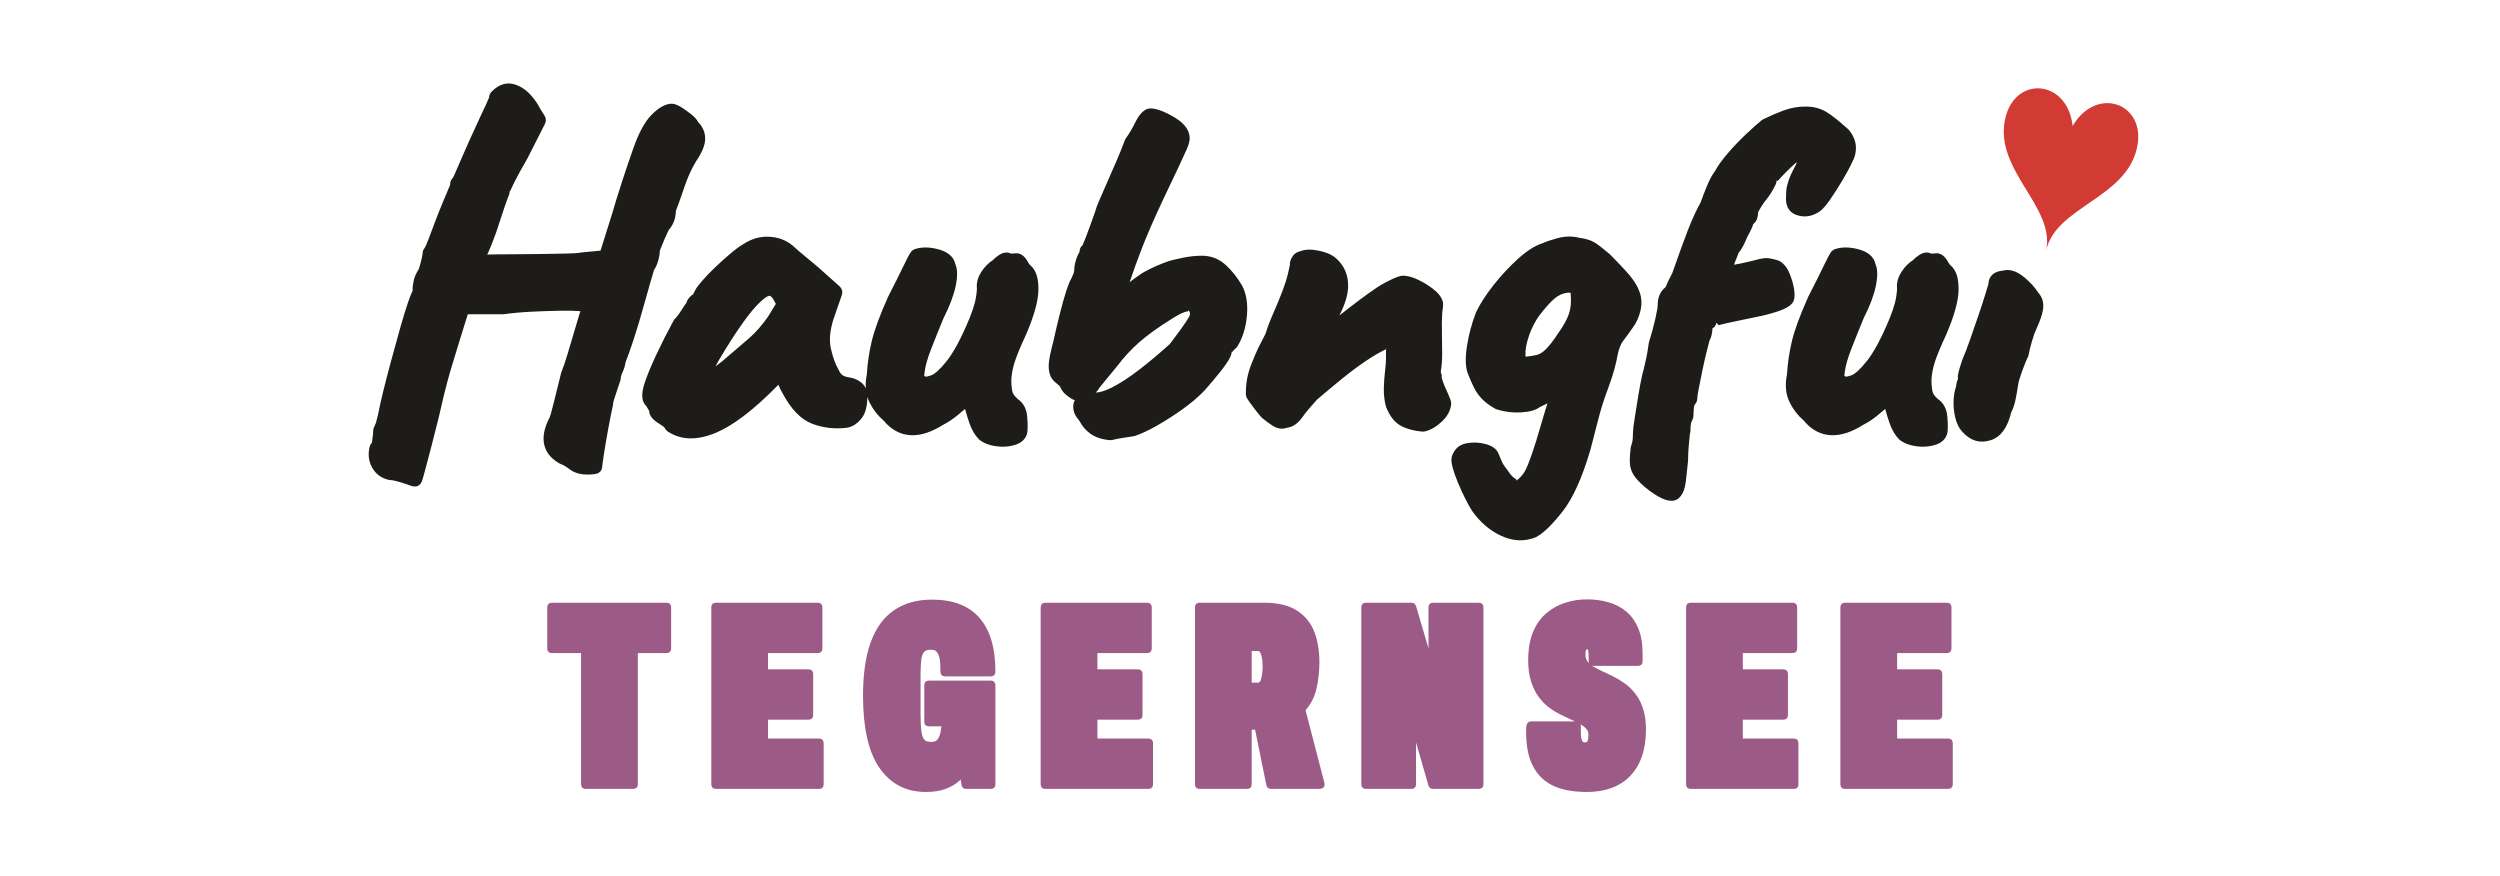
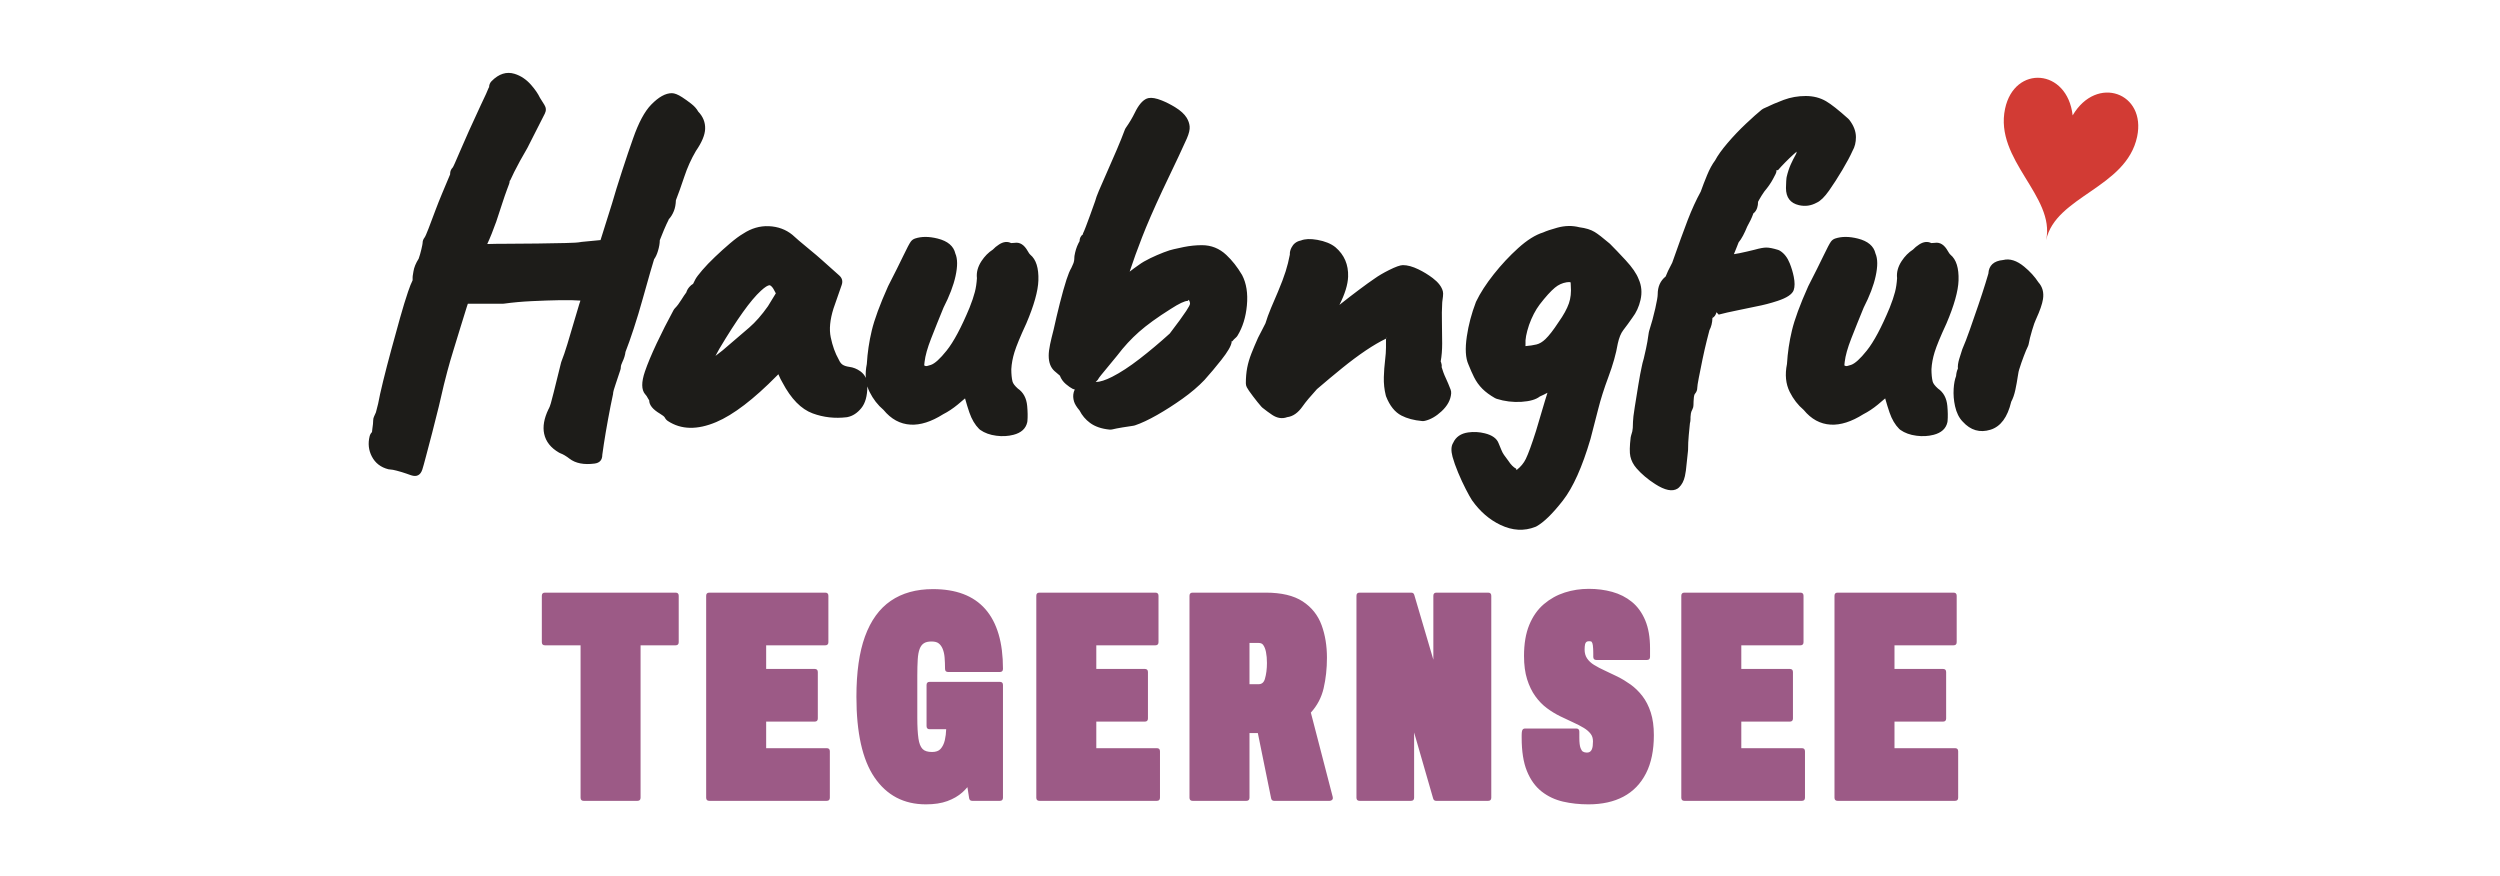
<svg xmlns="http://www.w3.org/2000/svg" width="127.0mm" height="44.45mm" viewBox="0 0 127.0 44.45" role="img" aria-label="Haubngfui · TEGERNSEE · Fisherman-Fassung (Stick, embroidery_front)">
-   <path id="schrift" fill="#1d1c19" d="M20.876 24.677 20.635 24.592Q20.411 24.514 20.151 24.446Q19.929 24.388 19.842 24.388Q19.787 24.388 19.733 24.375Q19.15 24.229 18.888 23.723Q18.641 23.246 18.778 22.695Q18.809 22.574 18.897 22.486L18.915 22.325Q18.958 22.046 18.958 21.887Q18.958 21.781 19.006 21.686Q19.083 21.53 19.096 21.486Q19.118 21.41 19.209 21.045Q19.285 20.622 19.466 19.885Q19.648 19.144 19.879 18.294Q20.108 17.447 20.326 16.673Q20.547 15.889 20.732 15.347Q20.858 14.976 20.961 14.772V14.623Q20.961 14.588 20.966 14.553L21.003 14.324Q21.051 14.019 21.27 13.674Q21.347 13.454 21.407 13.195Q21.468 12.931 21.468 12.886Q21.468 12.728 21.566 12.605Q21.619 12.538 21.775 12.133Q21.955 11.665 22.123 11.21Q22.271 10.814 22.456 10.372L22.77 9.623L22.867 9.392V9.362Q22.867 9.176 22.999 9.044Q23.034 9.01 23.374 8.209Q23.751 7.321 24.406 5.915Q24.408 5.909 24.411 5.903Q24.504 5.717 24.694 5.302Q24.784 5.106 24.826 4.991L24.846 4.97Q24.846 4.784 24.978 4.652Q25.532 4.098 26.142 4.287Q26.612 4.433 26.973 4.841Q27.281 5.189 27.43 5.503L27.657 5.866Q27.791 6.082 27.676 6.308L26.794 8.046Q26.788 8.058 26.781 8.07Q26.392 8.733 26.121 9.274Q25.988 9.539 25.924 9.69L25.891 9.724Q25.891 9.806 25.862 9.882L25.754 10.172Q25.649 10.452 25.507 10.889L25.217 11.771Q25.215 11.776 25.214 11.781Q24.975 12.454 24.752 12.933Q25.189 12.918 25.78 12.918Q26.527 12.918 27.306 12.906L28.721 12.882Q29.311 12.871 29.499 12.831Q29.524 12.826 29.549 12.824L30.507 12.732L31.091 10.874Q31.286 10.192 31.601 9.223Q31.917 8.252 32.16 7.57Q32.578 6.369 33.082 5.851Q33.649 5.269 34.129 5.269Q34.334 5.269 34.651 5.473Q34.872 5.617 35.105 5.798Q35.357 5.994 35.469 6.204Q35.839 6.586 35.821 7.086Q35.804 7.551 35.352 8.206Q34.996 8.81 34.761 9.517Q34.523 10.23 34.336 10.707Q34.325 11.025 34.233 11.255Q34.126 11.522 33.964 11.684L33.971 11.692Q33.928 11.771 33.861 11.916Q33.723 12.216 33.607 12.516L33.517 12.741Q33.517 12.976 33.425 13.281Q33.347 13.542 33.228 13.707Q33.172 13.887 33.04 14.339Q32.872 14.915 32.656 15.697Q32.436 16.491 32.191 17.237Q31.962 17.936 31.774 18.415Q31.75 18.648 31.615 18.931Q31.538 19.093 31.538 19.184Q31.538 19.257 31.515 19.327L31.274 20.05Q31.152 20.416 31.152 20.463Q31.152 20.512 31.142 20.559Q31.022 21.107 30.891 21.823Q30.76 22.541 30.676 23.089Q30.597 23.61 30.597 23.638Q30.597 24.033 30.206 24.084Q29.393 24.192 28.931 23.836Q28.673 23.638 28.473 23.565Q28.435 23.551 28.401 23.531Q27.769 23.166 27.643 22.572Q27.527 22.024 27.859 21.331Q27.869 21.308 27.883 21.287Q27.964 21.156 28.128 20.468Q28.31 19.703 28.504 18.951Q28.512 18.923 28.522 18.896Q28.66 18.552 28.823 18.016Q28.991 17.464 29.147 16.924Q29.305 16.376 29.427 15.983Q29.457 15.888 29.486 15.806Q29.068 15.774 28.448 15.785Q27.797 15.797 27.031 15.833Q26.279 15.868 25.599 15.962Q25.568 15.966 25.538 15.966H23.766Q23.742 16.038 23.71 16.136Q23.58 16.542 23.405 17.118L23.042 18.303Q22.857 18.898 22.727 19.389Q22.596 19.88 22.549 20.082Q22.453 20.516 22.295 21.172Q22.137 21.828 21.955 22.52L21.641 23.715Q21.505 24.235 21.452 24.394Q21.309 24.821 20.883 24.679Q20.879 24.678 20.876 24.677ZM33.774 21.75Q33.737 21.676 33.525 21.55Q32.979 21.226 32.979 20.873L32.922 20.782Q32.846 20.637 32.797 20.588Q32.782 20.574 32.769 20.558Q32.487 20.219 32.761 19.413Q32.963 18.822 33.359 17.979Q33.751 17.147 34.216 16.291Q34.247 16.234 34.293 16.187Q34.449 16.032 34.614 15.763Q34.758 15.53 34.864 15.392Q34.907 15.243 35.018 15.115Q35.105 15.013 35.21 14.954L35.319 14.736Q35.392 14.589 35.677 14.258Q35.94 13.951 36.323 13.586Q36.699 13.227 37.08 12.903Q37.473 12.568 37.753 12.406Q38.377 11.996 39.059 12.026Q39.751 12.057 40.252 12.464Q40.27 12.479 40.287 12.495Q40.347 12.555 40.587 12.761Q40.836 12.975 41.158 13.237Q41.492 13.509 41.742 13.734L42.633 14.529Q42.857 14.729 42.758 15.013L42.34 16.213Q42.074 17.062 42.201 17.669Q42.337 18.323 42.604 18.793Q42.614 18.811 42.622 18.829Q42.693 18.983 42.798 19.058Q42.915 19.14 43.145 19.173Q43.443 19.21 43.705 19.397Q43.894 19.532 43.983 19.734Q43.958 19.402 44.034 19.028Q44.086 18.161 44.285 17.33Q44.488 16.481 45.108 15.091Q45.113 15.08 45.118 15.07Q45.622 14.086 45.885 13.536Q46.17 12.941 46.269 12.809Q46.353 12.696 46.487 12.652Q46.973 12.49 47.631 12.654Q48.402 12.847 48.532 13.417Q48.705 13.811 48.541 14.562Q48.385 15.277 47.931 16.163Q47.598 16.971 47.302 17.731Q47.021 18.449 46.968 18.921Q46.947 19.098 46.949 19.098Q46.984 19.111 47.016 19.129Q47.059 19.152 47.291 19.072Q47.59 18.97 48.087 18.348Q48.627 17.674 49.254 16.164Q49.434 15.714 49.523 15.368Q49.604 15.054 49.628 14.666Q49.577 14.231 49.86 13.798Q50.1 13.432 50.437 13.214Q50.566 13.074 50.754 12.954Q51.079 12.744 51.364 12.884L51.542 12.873Q51.94 12.807 52.211 13.295Q52.288 13.434 52.34 13.476Q52.781 13.837 52.75 14.783Q52.723 15.591 52.135 16.971Q52.132 16.978 52.129 16.984Q51.683 17.946 51.535 18.424Q51.397 18.871 51.374 19.292Q51.375 19.666 51.434 19.912Q51.472 20.066 51.705 20.274Q52.127 20.563 52.181 21.158Q52.221 21.596 52.193 21.924Q52.191 21.955 52.184 21.985Q52.076 22.471 51.484 22.624Q51.074 22.731 50.614 22.671Q50.13 22.609 49.798 22.376Q49.765 22.354 49.738 22.326Q49.423 22.011 49.244 21.49Q49.133 21.168 49.024 20.774Q48.895 20.889 48.652 21.088Q48.285 21.39 47.913 21.579Q47.005 22.151 46.253 22.107Q45.458 22.06 44.883 21.36Q44.448 20.993 44.175 20.447Q44.107 20.311 44.062 20.165Q44.059 20.892 43.757 21.265Q43.45 21.645 43.049 21.725Q43.032 21.728 43.015 21.73Q42.111 21.84 41.286 21.537Q40.405 21.214 39.748 19.966Q39.658 19.823 39.541 19.547Q39.503 19.586 39.466 19.623Q37.692 21.422 36.386 21.976Q34.939 22.588 33.93 21.925Q33.829 21.859 33.774 21.75ZM56.358 22.359Q55.752 22.298 55.375 22.02Q55.032 21.766 54.841 21.389Q54.619 21.128 54.56 20.93Q54.488 20.691 54.542 20.475Q54.563 20.389 54.601 20.326Q54.543 20.314 54.488 20.287Q54.343 20.214 54.145 20.047Q53.938 19.872 53.842 19.619Q53.683 19.491 53.565 19.383Q53.274 19.117 53.274 18.605Q53.274 18.366 53.344 18.031Q53.406 17.733 53.527 17.269Q53.666 16.631 53.839 15.945Q54.015 15.247 54.178 14.739Q54.306 14.343 54.427 14.141L54.519 13.934Q54.577 13.804 54.577 13.61Q54.577 13.572 54.583 13.536Q54.642 13.179 54.781 12.902L54.842 12.789Q54.842 12.564 55.022 12.429L55.011 12.407Q55.073 12.282 55.161 12.05Q55.351 11.553 55.635 10.749Q55.679 10.568 55.819 10.236Q55.99 9.835 56.233 9.288Q56.473 8.748 56.725 8.16Q56.974 7.579 57.139 7.132Q57.159 7.076 57.193 7.028Q57.462 6.647 57.651 6.258Q57.929 5.685 58.252 5.546Q58.295 5.528 58.341 5.519Q58.593 5.468 59.019 5.639Q59.356 5.774 59.703 5.987Q60.107 6.235 60.283 6.518Q60.412 6.732 60.434 6.953Q60.458 7.19 60.29 7.575Q60.167 7.859 59.874 8.48L59.053 10.207Q58.385 11.639 58.017 12.59Q57.647 13.544 57.421 14.232Q57.405 14.284 57.387 14.335Q57.606 14.163 57.853 13.992Q58.08 13.824 58.439 13.651Q58.782 13.486 59.112 13.359Q59.443 13.231 59.63 13.195Q59.76 13.16 60.139 13.084Q60.605 12.991 61.06 12.991Q61.769 12.991 62.297 13.487Q62.742 13.905 63.088 14.491Q63.094 14.501 63.1 14.511Q63.427 15.136 63.342 16.052Q63.26 16.94 62.868 17.584Q62.827 17.652 62.765 17.702Q62.687 17.764 62.599 17.878L62.572 17.857Q62.572 17.889 62.567 17.921Q62.526 18.21 62.04 18.824Q61.622 19.353 61.202 19.822Q61.198 19.827 61.194 19.832Q60.729 20.322 60.066 20.794Q59.42 21.253 58.785 21.615Q58.131 21.986 57.655 22.145Q57.613 22.159 57.568 22.165Q57.384 22.188 57.031 22.246Q56.687 22.304 56.512 22.348Q56.436 22.367 56.358 22.359ZM77.996 27.301Q77.139 27.638 76.227 27.204Q75.385 26.804 74.786 25.96Q74.782 25.955 74.779 25.949Q74.668 25.784 74.464 25.387Q74.262 24.997 74.074 24.546Q73.882 24.084 73.789 23.741Q73.664 23.276 73.821 23.031Q74.024 22.583 74.583 22.503Q75.008 22.443 75.431 22.548Q75.991 22.688 76.127 23.049Q76.199 23.217 76.271 23.397Q76.324 23.531 76.404 23.646Q76.504 23.79 76.59 23.898Q76.605 23.916 76.617 23.935Q76.816 24.242 77.019 24.344L77.039 24.416Q77.356 24.171 77.511 23.85Q77.702 23.457 78.03 22.426L78.486 20.89Q78.547 20.685 78.611 20.488Q78.429 20.587 78.223 20.678Q77.932 20.908 77.293 20.948Q76.642 20.99 76.03 20.795Q75.985 20.781 75.943 20.757Q75.553 20.534 75.305 20.287Q75.049 20.03 74.883 19.699Q74.744 19.421 74.595 19.048Q74.376 18.564 74.515 17.623Q74.643 16.753 74.974 15.886Q74.981 15.869 74.989 15.852Q75.3 15.204 75.886 14.464Q76.465 13.735 77.12 13.143Q77.802 12.526 78.393 12.344Q78.629 12.235 79.112 12.102Q79.696 11.941 80.234 12.081Q80.719 12.143 81.01 12.321Q81.258 12.472 81.767 12.905Q81.781 12.917 81.794 12.93Q82.114 13.249 82.578 13.75Q83.087 14.299 83.243 14.717Q83.467 15.211 83.338 15.773Q83.221 16.285 82.925 16.674Q82.705 16.993 82.46 17.311Q82.282 17.542 82.183 17.991Q82.055 18.753 81.704 19.692Q81.375 20.573 81.188 21.32L80.801 22.82Q80.799 22.827 80.797 22.834Q80.17 24.968 79.393 25.964Q78.612 26.967 78.049 27.277Q78.023 27.291 77.996 27.301ZM85.224 25.354Q84.83 25.608 84.08 25.125Q83.52 24.765 83.14 24.331Q82.895 24.052 82.822 23.722Q82.757 23.43 82.839 22.75Q82.845 22.699 82.863 22.65Q82.936 22.448 82.945 22.275Q82.956 22.045 82.956 21.959Q82.956 21.779 83.046 21.213L83.227 20.09Q83.325 19.491 83.4 19.164Q83.412 19.09 83.44 18.979Q83.476 18.837 83.503 18.751L83.619 18.24Q83.687 17.945 83.757 17.434Q83.762 17.395 83.774 17.358Q83.961 16.774 84.089 16.202Q84.211 15.659 84.211 15.492Q84.211 14.904 84.615 14.582Q84.661 14.457 84.737 14.297Q84.853 14.055 84.949 13.882Q85.426 12.52 85.737 11.712Q86.054 10.893 86.397 10.27Q86.541 9.864 86.719 9.435Q86.911 8.971 87.127 8.685Q87.324 8.311 87.758 7.803Q88.196 7.29 88.696 6.818Q89.192 6.352 89.495 6.107Q89.535 6.075 89.581 6.053Q90.132 5.786 90.611 5.61Q91.145 5.413 91.732 5.413Q92.312 5.413 92.768 5.68Q93.157 5.908 93.89 6.566Q93.921 6.594 93.947 6.627Q94.281 7.062 94.281 7.504Q94.281 7.902 94.111 8.194Q93.931 8.599 93.59 9.17Q93.244 9.752 92.92 10.212Q92.573 10.706 92.288 10.831Q91.859 11.068 91.389 10.959Q90.727 10.806 90.727 10.086Q90.727 9.899 90.74 9.735L90.752 9.591Q90.755 9.558 90.762 9.527Q90.845 9.17 90.971 8.888Q91.089 8.627 91.196 8.439Q91.2 8.433 91.204 8.427Q91.269 8.32 91.271 8.239Q91.211 8.289 91.105 8.384Q90.911 8.559 90.693 8.78Q90.477 8.998 90.316 9.187L90.251 9.169Q90.251 9.28 90.2 9.378L90.067 9.632Q89.915 9.922 89.628 10.264Q89.479 10.477 89.374 10.667Q89.31 10.782 89.31 10.786Q89.31 10.956 89.263 11.097Q89.201 11.283 89.069 11.378L89.056 11.418Q88.961 11.688 88.759 12.044Q88.659 12.291 88.546 12.505Q88.435 12.714 88.322 12.847L88.229 13.084Q88.158 13.261 88.083 13.448Q88.213 13.43 88.363 13.398Q88.756 13.317 89.13 13.223Q89.523 13.111 89.729 13.111Q89.941 13.111 90.32 13.228Q90.376 13.245 90.426 13.276Q90.744 13.475 90.919 13.913Q91.055 14.253 91.123 14.595Q91.207 15.014 91.121 15.272L91.121 15.272Q91.01 15.588 90.297 15.823Q89.76 16 89.221 16.102Q88.779 16.199 88.236 16.307Q87.707 16.413 87.31 16.518L87.197 16.398Q87.145 16.607 86.992 16.687Q86.981 17.047 86.84 17.31Q86.796 17.465 86.705 17.835Q86.596 18.271 86.489 18.782Q86.381 19.297 86.298 19.734Q86.221 20.132 86.221 20.236Q86.221 20.401 86.115 20.527Q86.061 20.59 86.05 20.707Q86.028 20.943 86.028 21.115Q86.028 21.224 85.978 21.321Q85.911 21.45 85.898 21.535Q85.878 21.657 85.878 21.718V21.815Q85.878 21.932 85.847 22.047L85.789 22.643Q85.754 23.018 85.754 23.383Q85.754 23.407 85.751 23.431L85.677 24.125Q85.65 24.465 85.594 24.722Q85.515 25.084 85.293 25.299Q85.261 25.33 85.224 25.354ZM96.481 22.326Q96.166 22.011 95.988 21.49Q95.877 21.168 95.767 20.774Q95.638 20.889 95.396 21.088Q95.029 21.39 94.657 21.579Q93.749 22.151 92.996 22.107Q92.201 22.06 91.627 21.36Q91.192 20.993 90.919 20.447Q90.614 19.837 90.778 19.028Q90.83 18.161 91.029 17.33Q91.231 16.481 91.852 15.091Q91.857 15.08 91.862 15.07Q92.366 14.086 92.629 13.536Q92.914 12.941 93.013 12.809Q93.097 12.696 93.23 12.652Q93.717 12.49 94.375 12.654Q95.146 12.847 95.275 13.417Q95.448 13.811 95.284 14.562Q95.129 15.277 94.675 16.163Q94.342 16.971 94.045 17.731Q93.765 18.449 93.711 18.921Q93.691 19.098 93.693 19.098Q93.728 19.111 93.76 19.129Q93.802 19.152 94.035 19.072Q94.334 18.97 94.831 18.348Q95.371 17.674 95.998 16.164Q96.178 15.714 96.267 15.368Q96.348 15.054 96.372 14.666Q96.321 14.231 96.604 13.798Q96.843 13.432 97.18 13.214Q97.31 13.074 97.497 12.954Q97.823 12.744 98.108 12.884L98.286 12.873Q98.684 12.807 98.954 13.295Q99.032 13.434 99.084 13.476Q99.525 13.837 99.494 14.783Q99.467 15.591 98.879 16.971Q98.876 16.978 98.873 16.984Q98.427 17.946 98.279 18.424Q98.141 18.871 98.118 19.292Q98.119 19.666 98.178 19.912Q98.215 20.066 98.449 20.274Q98.871 20.563 98.925 21.158Q98.965 21.596 98.937 21.924Q98.935 21.955 98.928 21.985Q98.82 22.471 98.228 22.624Q97.818 22.731 97.357 22.671Q96.873 22.609 96.541 22.376Q96.509 22.354 96.481 22.326ZM72.241 21.925Q71.622 21.869 71.194 21.647Q70.693 21.388 70.414 20.675Q70.404 20.649 70.397 20.621Q70.285 20.174 70.299 19.69Q70.312 19.247 70.363 18.828Q70.408 18.457 70.408 18.195V17.74Q69.938 17.966 69.383 18.339Q68.809 18.726 68.185 19.232Q67.56 19.739 66.9 20.305Q66.403 20.848 66.171 21.18Q65.825 21.674 65.39 21.727Q65.01 21.867 64.623 21.61Q64.39 21.454 64.133 21.249Q64.102 21.224 64.076 21.194Q63.896 20.989 63.658 20.675Q63.403 20.34 63.336 20.206Q63.289 20.111 63.289 20.005Q63.289 19.576 63.357 19.22Q63.425 18.865 63.573 18.489Q63.709 18.142 63.907 17.698Q63.916 17.678 63.927 17.658Q64.014 17.505 64.091 17.341Q64.173 17.165 64.286 16.959Q64.388 16.615 64.566 16.188Q64.748 15.75 64.919 15.36Q65.174 14.757 65.312 14.319Q65.438 13.923 65.525 13.466Q65.513 13.302 65.605 13.119Q65.745 12.837 66.043 12.763Q66.062 12.758 66.081 12.755Q66.393 12.626 66.919 12.72Q67.502 12.825 67.833 13.089Q67.839 13.094 67.844 13.099Q68.515 13.674 68.484 14.591Q68.463 15.195 68.042 16.026Q68.089 15.989 68.14 15.948Q68.556 15.618 69.043 15.253Q69.53 14.888 69.828 14.688Q70.122 14.476 70.56 14.257Q71.065 14.004 71.268 14.004Q71.612 14.004 72.055 14.218Q72.445 14.407 72.783 14.663Q73.21 14.988 73.297 15.335Q73.311 15.388 73.311 15.444Q73.311 15.575 73.281 15.766Q73.262 15.888 73.262 15.975Q73.262 15.989 73.261 16.003Q73.238 16.37 73.25 16.894Q73.262 17.442 73.262 17.99Q73.262 18.481 73.188 18.897Q73.202 18.931 73.215 18.97Q73.254 19.086 73.237 19.189Q73.275 19.316 73.32 19.443Q73.373 19.592 73.461 19.777Q73.564 19.997 73.691 20.326Q73.727 20.421 73.719 20.522Q73.682 21.011 73.227 21.433Q72.813 21.816 72.383 21.915Q72.312 21.931 72.241 21.925ZM102.17 20.943Q101.89 22.125 101.12 22.365Q100.306 22.618 99.706 21.954Q99.427 21.67 99.316 21.17Q99.218 20.728 99.246 20.284Q99.271 19.894 99.369 19.639Q99.384 19.422 99.462 19.26Q99.441 19.061 99.53 18.765Q99.604 18.517 99.679 18.294Q99.685 18.274 99.693 18.256Q99.856 17.885 100.067 17.285Q100.284 16.672 100.5 16.035Q100.715 15.402 100.858 14.937Q100.974 14.561 101.009 14.436Q101.044 13.81 101.762 13.744Q102.262 13.616 102.829 14.083Q103.275 14.45 103.551 14.876Q103.862 15.22 103.784 15.729Q103.726 16.105 103.435 16.741Q103.431 16.748 103.428 16.755Q103.349 16.913 103.228 17.322Q103.103 17.741 103.059 18.003Q103.048 18.07 103.018 18.131Q102.931 18.303 102.807 18.632Q102.679 18.968 102.587 19.268Q102.581 19.286 102.575 19.303Q102.546 19.375 102.505 19.648Q102.455 19.988 102.38 20.34Q102.303 20.7 102.17 20.943ZM55.838 19.717Q55.781 19.836 55.661 19.942Q55.988 19.937 56.5 19.676Q57.126 19.357 57.889 18.768Q58.656 18.175 59.424 17.479Q60.022 16.696 60.261 16.331Q60.449 16.045 60.454 15.96Q60.458 15.886 60.401 15.783Q60.396 15.774 60.392 15.766L60.336 15.821Q60.107 15.821 59.47 16.232Q58.459 16.867 57.859 17.398Q57.265 17.923 56.761 18.587Q56.757 18.592 56.754 18.597Q56.557 18.843 56.322 19.122Q56.095 19.39 55.945 19.58L55.838 19.717ZM77.493 18.119Q77.812 18.093 78.052 18.035Q78.283 17.979 78.509 17.762Q78.786 17.496 79.168 16.911Q79.173 16.904 79.178 16.897Q79.552 16.37 79.7 15.947Q79.837 15.554 79.796 15.045L79.789 14.884Q79.738 14.852 79.589 14.875Q79.255 14.928 78.989 15.15Q78.665 15.42 78.213 16.008Q77.895 16.431 77.676 17.043Q77.467 17.67 77.496 18.013L77.493 18.119ZM39.412 15.437Q39.277 15.159 39.19 15.083Q39.124 15.025 39.1 15.025Q38.961 15.025 38.656 15.305Q38.256 15.671 37.741 16.393Q37.208 17.138 36.542 18.256Q36.435 18.438 36.346 18.615Q36.515 18.489 36.713 18.331L38.059 17.177Q38.542 16.76 39.013 16.09L39.412 15.437ZM70.423 17.732 70.435 17.669 70.413 17.709 70.423 17.732ZM86.993 16.646Q87.002 16.634 87.009 16.621L86.993 16.626Q86.993 16.636 86.993 16.646ZM70.415 17.736H70.423L70.423 17.732Q70.419 17.734 70.415 17.736Z" />
-   <g id="herz" transform="translate(104.855,8.448) rotate(12) scale(0.38096) translate(0,8.500)">
+   <path id="schrift" fill="#1d1c19" d="M20.876 24.141 20.635 24.056Q20.411 23.978 20.151 23.91Q19.929 23.852 19.842 23.852Q19.787 23.852 19.733 23.839Q19.15 23.693 18.888 23.187Q18.641 22.71 18.778 22.159Q18.809 22.038 18.897 21.95L18.915 21.789Q18.958 21.51 18.958 21.351Q18.958 21.245 19.006 21.15Q19.083 20.994 19.096 20.95Q19.118 20.874 19.209 20.509Q19.285 20.086 19.466 19.349Q19.648 18.608 19.879 17.758Q20.108 16.912 20.326 16.137Q20.547 15.353 20.732 14.811Q20.858 14.44 20.961 14.237V14.087Q20.961 14.052 20.966 14.017L21.003 13.788Q21.051 13.483 21.27 13.138Q21.347 12.918 21.407 12.659Q21.468 12.395 21.468 12.35Q21.468 12.192 21.566 12.069Q21.619 12.003 21.775 11.597Q21.955 11.13 22.123 10.674Q22.271 10.278 22.456 9.836L22.77 9.087L22.867 8.856V8.827Q22.867 8.64 22.999 8.508Q23.034 8.474 23.374 7.673Q23.751 6.785 24.406 5.379Q24.408 5.373 24.411 5.368Q24.504 5.182 24.694 4.766Q24.784 4.57 24.826 4.456L24.846 4.435Q24.846 4.248 24.978 4.116Q25.532 3.562 26.142 3.751Q26.612 3.897 26.973 4.305Q27.281 4.654 27.43 4.968L27.657 5.33Q27.791 5.546 27.676 5.773L26.794 7.51Q26.788 7.522 26.781 7.534Q26.392 8.197 26.121 8.738Q25.988 9.004 25.924 9.154L25.891 9.189Q25.891 9.27 25.862 9.347L25.754 9.636Q25.649 9.916 25.507 10.353L25.217 11.236Q25.215 11.241 25.214 11.246Q24.975 11.918 24.752 12.397Q25.189 12.383 25.78 12.383Q26.527 12.383 27.306 12.371L28.721 12.346Q29.311 12.335 29.499 12.296Q29.524 12.29 29.549 12.288L30.507 12.196L31.091 10.338Q31.286 9.656 31.601 8.688Q31.917 7.716 32.16 7.034Q32.578 5.833 33.082 5.315Q33.649 4.733 34.129 4.733Q34.334 4.733 34.651 4.938Q34.872 5.081 35.105 5.262Q35.357 5.458 35.469 5.668Q35.839 6.05 35.821 6.55Q35.804 7.015 35.352 7.67Q34.996 8.274 34.761 8.981Q34.523 9.695 34.336 10.171Q34.325 10.49 34.233 10.719Q34.126 10.986 33.964 11.148L33.971 11.156Q33.928 11.235 33.861 11.38Q33.723 11.681 33.607 11.981L33.517 12.205Q33.517 12.44 33.425 12.745Q33.347 13.007 33.228 13.171Q33.172 13.351 33.04 13.803Q32.872 14.379 32.656 15.161Q32.436 15.955 32.191 16.701Q31.962 17.4 31.774 17.879Q31.75 18.112 31.615 18.395Q31.538 18.557 31.538 18.648Q31.538 18.721 31.515 18.791L31.274 19.515Q31.152 19.88 31.152 19.927Q31.152 19.976 31.142 20.023Q31.022 20.571 30.891 21.288Q30.76 22.005 30.676 22.553Q30.597 23.074 30.597 23.102Q30.597 23.497 30.206 23.549Q29.393 23.656 28.931 23.301Q28.673 23.102 28.473 23.029Q28.435 23.015 28.401 22.995Q27.769 22.63 27.643 22.036Q27.527 21.488 27.859 20.795Q27.869 20.772 27.883 20.751Q27.964 20.62 28.128 19.932Q28.31 19.167 28.504 18.415Q28.512 18.387 28.522 18.361Q28.66 18.016 28.823 17.48Q28.991 16.928 29.147 16.388Q29.305 15.841 29.427 15.447Q29.457 15.352 29.486 15.27Q29.068 15.238 28.448 15.249Q27.797 15.261 27.031 15.297Q26.279 15.332 25.599 15.426Q25.568 15.43 25.538 15.43H23.766Q23.742 15.502 23.71 15.6Q23.58 16.006 23.405 16.583L23.042 17.767Q22.857 18.363 22.727 18.853Q22.596 19.344 22.549 19.546Q22.453 19.981 22.295 20.636Q22.137 21.292 21.955 21.985L21.641 23.179Q21.505 23.7 21.452 23.858Q21.309 24.285 20.883 24.143Q20.879 24.142 20.876 24.141ZM33.774 21.215Q33.737 21.14 33.525 21.014Q32.979 20.691 32.979 20.338L32.922 20.247Q32.846 20.101 32.797 20.053Q32.782 20.038 32.769 20.022Q32.487 19.684 32.761 18.877Q32.963 18.286 33.359 17.443Q33.751 16.611 34.216 15.755Q34.247 15.698 34.293 15.652Q34.449 15.496 34.614 15.227Q34.758 14.994 34.864 14.856Q34.907 14.708 35.018 14.579Q35.105 14.477 35.21 14.418L35.319 14.2Q35.392 14.054 35.677 13.722Q35.94 13.415 36.323 13.05Q36.699 12.691 37.08 12.367Q37.473 12.032 37.753 11.87Q38.377 11.46 39.059 11.49Q39.751 11.521 40.252 11.928Q40.27 11.943 40.287 11.959Q40.347 12.019 40.587 12.225Q40.836 12.439 41.158 12.701Q41.492 12.973 41.742 13.198L42.633 13.993Q42.857 14.193 42.758 14.477L42.34 15.677Q42.074 16.526 42.201 17.133Q42.337 17.788 42.604 18.257Q42.614 18.275 42.622 18.293Q42.693 18.448 42.798 18.522Q42.915 18.604 43.145 18.637Q43.443 18.674 43.705 18.861Q43.894 18.996 43.983 19.198Q43.958 18.866 44.034 18.492Q44.086 17.625 44.285 16.794Q44.488 15.945 45.108 14.556Q45.113 14.545 45.118 14.534Q45.622 13.55 45.885 13Q46.17 12.405 46.269 12.273Q46.353 12.16 46.487 12.116Q46.973 11.954 47.631 12.118Q48.402 12.311 48.532 12.881Q48.705 13.276 48.541 14.026Q48.385 14.741 47.931 15.627Q47.598 16.435 47.302 17.195Q47.021 17.913 46.968 18.385Q46.947 18.562 46.949 18.562Q46.984 18.575 47.016 18.593Q47.059 18.616 47.291 18.536Q47.59 18.434 48.087 17.812Q48.627 17.138 49.254 15.628Q49.434 15.178 49.523 14.832Q49.604 14.518 49.628 14.13Q49.577 13.695 49.86 13.262Q50.1 12.896 50.437 12.679Q50.566 12.538 50.754 12.418Q51.079 12.208 51.364 12.348L51.542 12.337Q51.94 12.271 52.211 12.759Q52.288 12.898 52.34 12.94Q52.781 13.301 52.75 14.247Q52.723 15.055 52.135 16.436Q52.132 16.442 52.129 16.448Q51.683 17.411 51.535 17.889Q51.397 18.335 51.374 18.756Q51.375 19.13 51.434 19.376Q51.472 19.53 51.705 19.738Q52.127 20.027 52.181 20.623Q52.221 21.06 52.193 21.389Q52.191 21.419 52.184 21.449Q52.076 21.935 51.484 22.088Q51.074 22.195 50.614 22.135Q50.13 22.073 49.798 21.84Q49.765 21.818 49.738 21.79Q49.423 21.475 49.244 20.954Q49.133 20.632 49.024 20.238Q48.895 20.353 48.652 20.553Q48.285 20.854 47.913 21.043Q47.005 21.615 46.253 21.571Q45.458 21.524 44.883 20.824Q44.448 20.457 44.175 19.911Q44.107 19.775 44.062 19.629Q44.059 20.356 43.757 20.729Q43.45 21.109 43.049 21.189Q43.032 21.193 43.015 21.195Q42.111 21.304 41.286 21.001Q40.405 20.678 39.748 19.43Q39.658 19.287 39.541 19.011Q39.503 19.05 39.466 19.087Q37.692 20.886 36.386 21.44Q34.939 22.052 33.93 21.389Q33.829 21.323 33.774 21.215ZM56.358 21.823Q55.752 21.762 55.375 21.484Q55.032 21.23 54.841 20.853Q54.619 20.592 54.56 20.395Q54.488 20.155 54.542 19.939Q54.563 19.854 54.601 19.79Q54.543 19.778 54.488 19.751Q54.343 19.678 54.145 19.511Q53.938 19.336 53.842 19.083Q53.683 18.956 53.565 18.847Q53.274 18.581 53.274 18.069Q53.274 17.83 53.344 17.495Q53.406 17.197 53.527 16.733Q53.666 16.095 53.839 15.409Q54.015 14.711 54.178 14.204Q54.306 13.807 54.427 13.605L54.519 13.398Q54.577 13.268 54.577 13.074Q54.577 13.037 54.583 13Q54.642 12.644 54.781 12.366L54.842 12.253Q54.842 12.028 55.022 11.893L55.011 11.871Q55.073 11.746 55.161 11.514Q55.351 11.017 55.635 10.213Q55.679 10.032 55.819 9.701Q55.99 9.299 56.233 8.752Q56.473 8.212 56.725 7.624Q56.974 7.043 57.139 6.596Q57.159 6.54 57.193 6.492Q57.462 6.111 57.651 5.722Q57.929 5.149 58.252 5.01Q58.295 4.992 58.341 4.983Q58.593 4.932 59.019 5.103Q59.356 5.238 59.703 5.451Q60.107 5.699 60.283 5.982Q60.412 6.196 60.434 6.417Q60.458 6.654 60.29 7.039Q60.167 7.323 59.874 7.944L59.053 9.671Q58.385 11.103 58.017 12.054Q57.647 13.008 57.421 13.697Q57.405 13.748 57.387 13.799Q57.606 13.628 57.853 13.457Q58.08 13.288 58.439 13.115Q58.782 12.95 59.112 12.823Q59.443 12.696 59.63 12.659Q59.76 12.624 60.139 12.548Q60.605 12.455 61.06 12.455Q61.769 12.455 62.297 12.951Q62.742 13.369 63.088 13.955Q63.094 13.965 63.1 13.975Q63.427 14.6 63.342 15.516Q63.26 16.404 62.868 17.048Q62.827 17.116 62.765 17.166Q62.687 17.228 62.599 17.342L62.572 17.321Q62.572 17.353 62.567 17.385Q62.526 17.674 62.04 18.288Q61.622 18.818 61.202 19.286Q61.198 19.291 61.194 19.296Q60.729 19.786 60.066 20.258Q59.42 20.717 58.785 21.079Q58.131 21.45 57.655 21.609Q57.613 21.623 57.568 21.629Q57.384 21.652 57.031 21.711Q56.687 21.768 56.512 21.812Q56.436 21.831 56.358 21.823ZM77.996 26.765Q77.139 27.102 76.227 26.668Q75.385 26.268 74.786 25.424Q74.782 25.419 74.779 25.414Q74.668 25.248 74.464 24.852Q74.262 24.461 74.074 24.01Q73.882 23.548 73.789 23.206Q73.664 22.741 73.821 22.495Q74.024 22.047 74.583 21.967Q75.008 21.907 75.431 22.013Q75.991 22.153 76.127 22.513Q76.199 22.682 76.271 22.861Q76.324 22.995 76.404 23.11Q76.504 23.254 76.59 23.363Q76.605 23.38 76.617 23.399Q76.816 23.706 77.019 23.808L77.039 23.881Q77.356 23.635 77.511 23.314Q77.702 22.921 78.03 21.89L78.486 20.354Q78.547 20.149 78.611 19.952Q78.429 20.052 78.223 20.142Q77.932 20.372 77.293 20.413Q76.642 20.454 76.03 20.26Q75.985 20.245 75.943 20.222Q75.553 19.999 75.305 19.751Q75.049 19.494 74.883 19.163Q74.744 18.885 74.595 18.512Q74.376 18.028 74.515 17.087Q74.643 16.217 74.974 15.35Q74.981 15.333 74.989 15.316Q75.3 14.668 75.886 13.928Q76.465 13.199 77.12 12.607Q77.802 11.99 78.393 11.808Q78.629 11.699 79.112 11.566Q79.696 11.406 80.234 11.545Q80.719 11.607 81.01 11.785Q81.258 11.936 81.767 12.369Q81.781 12.381 81.794 12.394Q82.114 12.713 82.578 13.214Q83.087 13.763 83.243 14.181Q83.467 14.675 83.338 15.237Q83.221 15.75 82.925 16.138Q82.705 16.457 82.46 16.775Q82.282 17.006 82.183 17.455Q82.055 18.217 81.704 19.156Q81.375 20.037 81.188 20.785L80.801 22.284Q80.799 22.291 80.797 22.299Q80.17 24.432 79.393 25.429Q78.612 26.431 78.049 26.741Q78.023 26.755 77.996 26.765ZM85.224 24.818Q84.83 25.072 84.08 24.589Q83.52 24.229 83.14 23.795Q82.895 23.516 82.822 23.186Q82.757 22.894 82.839 22.215Q82.845 22.163 82.863 22.114Q82.936 21.913 82.945 21.739Q82.956 21.509 82.956 21.424Q82.956 21.243 83.046 20.677L83.227 19.554Q83.325 18.956 83.4 18.628Q83.412 18.554 83.44 18.443Q83.476 18.301 83.503 18.215L83.619 17.704Q83.687 17.409 83.757 16.898Q83.762 16.859 83.774 16.822Q83.961 16.238 84.089 15.666Q84.211 15.123 84.211 14.956Q84.211 14.368 84.615 14.046Q84.661 13.922 84.737 13.761Q84.853 13.519 84.949 13.346Q85.426 11.984 85.737 11.176Q86.054 10.357 86.397 9.735Q86.541 9.328 86.719 8.899Q86.911 8.435 87.127 8.15Q87.324 7.776 87.758 7.268Q88.196 6.754 88.696 6.283Q89.192 5.816 89.495 5.571Q89.535 5.539 89.581 5.517Q90.132 5.251 90.611 5.074Q91.145 4.877 91.732 4.877Q92.312 4.877 92.768 5.144Q93.157 5.372 93.89 6.03Q93.921 6.058 93.947 6.091Q94.281 6.526 94.281 6.968Q94.281 7.366 94.111 7.659Q93.931 8.063 93.59 8.635Q93.244 9.216 92.92 9.677Q92.573 10.171 92.288 10.296Q91.859 10.532 91.389 10.423Q90.727 10.271 90.727 9.551Q90.727 9.363 90.74 9.199L90.752 9.055Q90.755 9.022 90.762 8.991Q90.845 8.634 90.971 8.352Q91.089 8.091 91.196 7.904Q91.2 7.897 91.204 7.891Q91.269 7.784 91.271 7.703Q91.211 7.753 91.105 7.848Q90.911 8.023 90.693 8.244Q90.477 8.462 90.316 8.651L90.251 8.634Q90.251 8.744 90.2 8.842L90.067 9.096Q89.915 9.386 89.628 9.728Q89.479 9.942 89.374 10.131Q89.31 10.246 89.31 10.25Q89.31 10.42 89.263 10.562Q89.201 10.747 89.069 10.842L89.056 10.882Q88.961 11.152 88.759 11.508Q88.659 11.755 88.546 11.969Q88.435 12.178 88.322 12.312L88.229 12.548Q88.158 12.725 88.083 12.912Q88.213 12.894 88.363 12.863Q88.756 12.781 89.13 12.687Q89.523 12.576 89.729 12.576Q89.941 12.576 90.32 12.692Q90.376 12.709 90.426 12.741Q90.744 12.939 90.919 13.377Q91.055 13.717 91.123 14.059Q91.207 14.478 91.121 14.736L91.121 14.736Q91.01 15.053 90.297 15.287Q89.76 15.464 89.221 15.566Q88.779 15.663 88.236 15.771Q87.707 15.877 87.31 15.982L87.197 15.862Q87.145 16.071 86.992 16.152Q86.981 16.511 86.84 16.774Q86.796 16.929 86.705 17.299Q86.596 17.735 86.489 18.246Q86.381 18.761 86.298 19.198Q86.221 19.596 86.221 19.701Q86.221 19.865 86.115 19.991Q86.061 20.054 86.05 20.171Q86.028 20.407 86.028 20.579Q86.028 20.688 85.978 20.785Q85.911 20.914 85.898 20.999Q85.878 21.121 85.878 21.182V21.279Q85.878 21.396 85.847 21.511L85.789 22.107Q85.754 22.482 85.754 22.847Q85.754 22.871 85.751 22.895L85.677 23.589Q85.65 23.929 85.594 24.186Q85.515 24.548 85.293 24.763Q85.261 24.794 85.224 24.818ZM96.481 21.79Q96.166 21.475 95.988 20.954Q95.877 20.632 95.767 20.238Q95.638 20.353 95.396 20.553Q95.029 20.854 94.657 21.043Q93.749 21.615 92.996 21.571Q92.201 21.524 91.627 20.824Q91.192 20.457 90.919 19.911Q90.614 19.301 90.778 18.492Q90.83 17.625 91.029 16.794Q91.231 15.945 91.852 14.556Q91.857 14.545 91.862 14.534Q92.366 13.55 92.629 13Q92.914 12.405 93.013 12.273Q93.097 12.16 93.23 12.116Q93.717 11.954 94.375 12.118Q95.146 12.311 95.275 12.881Q95.448 13.276 95.284 14.026Q95.129 14.741 94.675 15.627Q94.342 16.435 94.045 17.195Q93.765 17.913 93.711 18.385Q93.691 18.562 93.693 18.562Q93.728 18.575 93.76 18.593Q93.802 18.616 94.035 18.536Q94.334 18.434 94.831 17.812Q95.371 17.138 95.998 15.628Q96.178 15.178 96.267 14.832Q96.348 14.518 96.372 14.13Q96.321 13.695 96.604 13.262Q96.843 12.896 97.18 12.679Q97.31 12.538 97.497 12.418Q97.823 12.208 98.108 12.348L98.286 12.337Q98.684 12.271 98.954 12.759Q99.032 12.898 99.084 12.94Q99.525 13.301 99.494 14.247Q99.467 15.055 98.879 16.436Q98.876 16.442 98.873 16.448Q98.427 17.411 98.279 17.889Q98.141 18.335 98.118 18.756Q98.119 19.13 98.178 19.376Q98.215 19.53 98.449 19.738Q98.871 20.027 98.925 20.623Q98.965 21.06 98.937 21.389Q98.935 21.419 98.928 21.449Q98.82 21.935 98.228 22.088Q97.818 22.195 97.357 22.135Q96.873 22.073 96.541 21.84Q96.509 21.818 96.481 21.79ZM72.241 21.389Q71.622 21.333 71.194 21.111Q70.693 20.852 70.414 20.14Q70.404 20.113 70.397 20.085Q70.285 19.639 70.299 19.154Q70.312 18.711 70.363 18.293Q70.408 17.921 70.408 17.659V17.204Q69.938 17.43 69.383 17.803Q68.809 18.19 68.185 18.696Q67.56 19.203 66.9 19.769Q66.403 20.312 66.171 20.644Q65.825 21.138 65.39 21.191Q65.01 21.332 64.623 21.074Q64.39 20.918 64.133 20.713Q64.102 20.688 64.076 20.658Q63.896 20.453 63.658 20.139Q63.403 19.804 63.336 19.67Q63.289 19.575 63.289 19.469Q63.289 19.04 63.357 18.684Q63.425 18.329 63.573 17.953Q63.709 17.606 63.907 17.162Q63.916 17.142 63.927 17.122Q64.014 16.969 64.091 16.805Q64.173 16.629 64.286 16.423Q64.388 16.079 64.566 15.652Q64.748 15.214 64.919 14.824Q65.174 14.221 65.312 13.783Q65.438 13.387 65.525 12.931Q65.513 12.766 65.605 12.583Q65.745 12.301 66.043 12.227Q66.062 12.222 66.081 12.219Q66.393 12.09 66.919 12.184Q67.502 12.289 67.833 12.554Q67.839 12.558 67.844 12.563Q68.515 13.139 68.484 14.055Q68.463 14.659 68.042 15.49Q68.089 15.453 68.14 15.412Q68.556 15.082 69.043 14.717Q69.53 14.352 69.828 14.152Q70.122 13.94 70.56 13.721Q71.065 13.468 71.268 13.468Q71.612 13.468 72.055 13.682Q72.445 13.871 72.783 14.127Q73.21 14.452 73.297 14.799Q73.311 14.852 73.311 14.908Q73.311 15.039 73.281 15.23Q73.262 15.353 73.262 15.439Q73.262 15.453 73.261 15.467Q73.238 15.834 73.25 16.358Q73.262 16.906 73.262 17.454Q73.262 17.945 73.188 18.361Q73.202 18.396 73.215 18.434Q73.254 18.55 73.237 18.653Q73.275 18.78 73.32 18.907Q73.373 19.056 73.461 19.241Q73.564 19.461 73.691 19.79Q73.727 19.885 73.719 19.986Q73.682 20.476 73.227 20.897Q72.813 21.28 72.383 21.379Q72.312 21.396 72.241 21.389ZM102.17 20.408Q101.89 21.589 101.12 21.829Q100.306 22.082 99.706 21.419Q99.427 21.134 99.316 20.634Q99.218 20.192 99.246 19.748Q99.271 19.358 99.369 19.103Q99.384 18.886 99.462 18.724Q99.441 18.525 99.53 18.229Q99.604 17.981 99.679 17.758Q99.685 17.739 99.693 17.72Q99.856 17.349 100.067 16.749Q100.284 16.136 100.5 15.499Q100.715 14.866 100.858 14.402Q100.974 14.026 101.009 13.901Q101.044 13.275 101.762 13.208Q102.262 13.08 102.829 13.547Q103.275 13.915 103.551 14.34Q103.862 14.685 103.784 15.194Q103.726 15.569 103.435 16.205Q103.431 16.212 103.428 16.219Q103.349 16.377 103.228 16.786Q103.103 17.205 103.059 17.467Q103.048 17.534 103.018 17.595Q102.931 17.767 102.807 18.096Q102.679 18.432 102.587 18.732Q102.581 18.75 102.575 18.767Q102.546 18.839 102.505 19.112Q102.455 19.452 102.38 19.804Q102.303 20.164 102.17 20.408ZM55.838 19.181Q55.781 19.3 55.661 19.407Q55.988 19.401 56.5 19.14Q57.126 18.822 57.889 18.232Q58.656 17.639 59.424 16.943Q60.022 16.16 60.261 15.795Q60.449 15.51 60.454 15.424Q60.458 15.35 60.401 15.247Q60.396 15.239 60.392 15.23L60.336 15.285Q60.107 15.285 59.47 15.696Q58.459 16.331 57.859 16.862Q57.265 17.387 56.761 18.052Q56.757 18.056 56.754 18.061Q56.557 18.307 56.322 18.586Q56.095 18.854 55.945 19.044L55.838 19.181ZM77.493 17.583Q77.812 17.557 78.052 17.499Q78.283 17.443 78.509 17.226Q78.786 16.96 79.168 16.375Q79.173 16.368 79.178 16.361Q79.552 15.834 79.7 15.411Q79.837 15.018 79.796 14.509L79.789 14.348Q79.738 14.316 79.589 14.339Q79.255 14.392 78.989 14.614Q78.665 14.884 78.213 15.472Q77.895 15.896 77.676 16.507Q77.467 17.134 77.496 17.477L77.493 17.583ZM39.412 14.901Q39.277 14.623 39.19 14.547Q39.124 14.489 39.1 14.489Q38.961 14.489 38.656 14.769Q38.256 15.135 37.741 15.857Q37.208 16.602 36.542 17.72Q36.435 17.903 36.346 18.08Q36.515 17.954 36.713 17.795L38.059 16.642Q38.542 16.224 39.013 15.554L39.412 14.901ZM70.423 17.196 70.435 17.134 70.413 17.173 70.423 17.196ZM86.993 16.11Q87.002 16.098 87.009 16.085L86.993 16.09Q86.993 16.1 86.993 16.11ZM70.415 17.2H70.423L70.423 17.197Q70.419 17.199 70.415 17.2Z" />
+   <g id="herz" transform="translate(104.855,7.912) rotate(12) scale(0.38096) translate(0,8.500)">
    <path fill="#d23b34" d="M0,3 C0,-3 -9,-6 -9,-13 C-9,-19 -2,-20 0,-14 C2,-20 9,-19 9,-13 C9,-6 0,-3 0,3 Z" />
  </g>
-   <path id="seename" fill="#9c5a86" d="M69.155 39.826V30.868Q69.155 30.618 69.405 30.618H71.697Q71.884 30.618 71.937 30.797L72.567 32.935V30.868Q72.567 30.618 72.817 30.618H75.108Q75.358 30.618 75.358 30.868V39.826Q75.358 40.076 75.108 40.076H72.804Q72.616 40.076 72.563 39.895L71.934 37.713V39.826Q71.934 40.076 71.684 40.076H69.405Q69.155 40.076 69.155 39.826ZM60.704 39.826V30.868Q60.704 30.618 60.954 30.618H64.197Q65.273 30.618 65.896 31.023Q66.525 31.433 66.782 32.136Q67.025 32.803 67.025 33.615Q67.025 34.347 66.875 34.993Q66.732 35.609 66.322 36.08L67.277 39.763Q67.34 40.005 67.098 40.068Q67.067 40.076 67.035 40.076H64.574Q64.37 40.076 64.329 39.876L63.758 37.068H63.587V39.826Q63.587 40.076 63.337 40.076H60.954Q60.704 40.076 60.704 39.826ZM47.035 40.232Q45.509 40.232 44.66 38.984Q43.842 37.781 43.842 35.347Q43.842 33.701 44.228 32.638Q44.627 31.54 45.416 31Q46.202 30.461 47.347 30.461Q48.135 30.461 48.731 30.686Q49.343 30.916 49.755 31.386Q50.163 31.851 50.367 32.542Q50.566 33.214 50.566 34.11Q50.566 34.36 50.316 34.36H48.024Q47.774 34.36 47.774 34.11Q47.774 33.847 47.756 33.616Q47.739 33.414 47.676 33.261Q47.624 33.134 47.533 33.064Q47.457 33.006 47.282 33.006Q47.097 33.006 47.004 33.068Q46.914 33.128 46.864 33.256Q46.8 33.422 46.783 33.696Q46.764 34.001 46.764 34.409V36.284Q46.764 36.84 46.814 37.187Q46.854 37.471 46.967 37.589Q47.063 37.688 47.308 37.688Q47.512 37.688 47.6 37.592Q47.718 37.465 47.768 37.25Q47.807 37.082 47.82 36.899H47.204Q46.954 36.899 46.954 36.649V34.826Q46.954 34.576 47.204 34.576H50.316Q50.566 34.576 50.566 34.826V39.826Q50.566 40.076 50.316 40.076H49.092Q48.878 40.076 48.845 39.865L48.804 39.6Q48.765 39.638 48.725 39.674Q48.442 39.927 48.026 40.08Q47.613 40.232 47.035 40.232ZM80.603 40.232Q79.989 40.232 79.453 40.109Q78.891 39.979 78.457 39.639Q78.014 39.292 77.767 38.683Q77.528 38.091 77.528 37.17V37.046Q77.528 36.918 77.548 36.836Q77.595 36.646 77.791 36.646H80.009Q79.944 36.615 79.875 36.584Q79.598 36.459 79.302 36.314Q78.989 36.161 78.697 35.945Q78.392 35.72 78.154 35.388Q77.916 35.056 77.773 34.601Q77.632 34.148 77.632 33.537Q77.632 32.707 77.872 32.121Q78.116 31.524 78.553 31.152Q78.982 30.788 79.518 30.617Q80.043 30.448 80.616 30.448Q81.184 30.448 81.686 30.588Q82.205 30.732 82.597 31.051Q82.997 31.377 83.223 31.917Q83.444 32.445 83.444 33.198V33.576Q83.444 33.826 83.194 33.826H80.955Q80.909 33.826 80.871 33.818Q80.887 33.828 80.904 33.839Q81.112 33.967 81.37 34.084Q81.648 34.21 81.939 34.355Q82.243 34.507 82.532 34.714Q82.836 34.931 83.08 35.246Q83.328 35.567 83.471 36.012Q83.614 36.453 83.614 37.053Q83.614 38.089 83.254 38.794Q82.887 39.515 82.205 39.878Q81.538 40.232 80.603 40.232ZM93.492 39.826V30.868Q93.492 30.618 93.742 30.618H98.885Q99.135 30.618 99.135 30.868V32.925Q99.135 33.175 98.885 33.175H96.374V34.003H98.416Q98.666 34.003 98.666 34.253V36.31Q98.666 36.56 98.416 36.56H96.374V37.519H98.95Q99.2 37.519 99.2 37.769V39.826Q99.2 40.076 98.95 40.076H93.742Q93.492 40.076 93.492 39.826ZM52.866 39.826V30.868Q52.866 30.618 53.116 30.618H58.259Q58.509 30.618 58.509 30.868V32.925Q58.509 33.175 58.259 33.175H55.749V34.003H57.79Q58.04 34.003 58.04 34.253V36.31Q58.04 36.56 57.79 36.56H55.749V37.519H58.324Q58.574 37.519 58.574 37.769V39.826Q58.574 40.076 58.324 40.076H53.116Q52.866 40.076 52.866 39.826ZM85.653 39.826V30.868Q85.653 30.618 85.903 30.618H91.046Q91.296 30.618 91.296 30.868V32.925Q91.296 33.175 91.046 33.175H88.536V34.003H90.577Q90.827 34.003 90.827 34.253V36.31Q90.827 36.56 90.577 36.56H88.536V37.519H91.111Q91.361 37.519 91.361 37.769V39.826Q91.361 40.076 91.111 40.076H85.903Q85.653 40.076 85.653 39.826ZM36.134 39.826V30.868Q36.134 30.618 36.384 30.618H41.527Q41.777 30.618 41.777 30.868V32.925Q41.777 33.175 41.527 33.175H39.016V34.003H41.058Q41.308 34.003 41.308 34.253V36.31Q41.308 36.56 41.058 36.56H39.016V37.519H41.592Q41.842 37.519 41.842 37.769V39.826Q41.842 40.076 41.592 40.076H36.384Q36.134 40.076 36.134 39.826ZM29.519 39.826V33.175H28.05Q27.8 33.175 27.8 32.925V30.868Q27.8 30.618 28.05 30.618H33.844Q34.094 30.618 34.094 30.868V32.925Q34.094 33.175 33.844 33.175H32.402V39.826Q32.402 40.076 32.152 40.076H29.769Q29.519 40.076 29.519 39.826ZM63.587 34.68H63.884Q64.01 34.68 64.054 34.528Q64.142 34.23 64.142 33.85Q64.142 33.588 64.101 33.384Q64.066 33.21 63.994 33.111Q63.965 33.071 63.884 33.071H63.587V34.68ZM80.294 36.798Q80.306 36.841 80.306 36.896V37.17Q80.306 37.462 80.355 37.588Q80.388 37.673 80.413 37.688Q80.46 37.714 80.525 37.714Q80.568 37.714 80.589 37.706Q80.606 37.699 80.622 37.683Q80.639 37.666 80.652 37.634Q80.672 37.587 80.681 37.516Q80.692 37.428 80.692 37.326Q80.692 37.164 80.613 37.062Q80.512 36.93 80.337 36.824Q80.316 36.811 80.294 36.798ZM80.725 33.698Q80.705 33.647 80.705 33.576V33.42Q80.705 33.215 80.687 33.081Q80.677 33.003 80.659 32.981L80.629 32.993Q80.59 32.993 80.581 33Q80.567 33.011 80.56 33.041Q80.541 33.123 80.541 33.251Q80.541 33.448 80.629 33.581Q80.671 33.643 80.725 33.698Z" />
+   <path id="seename" fill="#9c5a86" d="M68.908 40.523V30.266Q68.908 30.106 69.068 30.106H71.692Q71.811 30.106 71.845 30.221L72.754 33.307Q72.783 33.411 72.814 33.513V30.266Q72.814 30.106 72.974 30.106H75.597Q75.757 30.106 75.757 30.266V40.523Q75.757 40.683 75.597 40.683H72.959Q72.838 40.683 72.805 40.567L71.911 37.466Q71.872 37.339 71.837 37.208V40.523Q71.837 40.683 71.677 40.683H69.068Q68.908 40.683 68.908 40.523ZM60.426 40.523V30.266Q60.426 30.106 60.586 30.106H64.298Q65.493 30.106 66.174 30.55Q66.859 30.996 67.139 31.762Q67.409 32.504 67.409 33.412Q67.409 34.235 67.241 34.961Q67.077 35.668 66.591 36.2L67.702 40.482Q67.742 40.637 67.588 40.677Q67.568 40.683 67.547 40.683H64.73Q64.599 40.683 64.573 40.555L63.898 37.239H63.474V40.523Q63.474 40.683 63.314 40.683H60.586Q60.426 40.683 60.426 40.523ZM47.035 40.861Q45.355 40.861 44.42 39.487Q43.506 38.142 43.506 35.394Q43.506 33.533 43.94 32.336Q44.383 31.117 45.252 30.522Q46.121 29.927 47.393 29.927Q48.271 29.927 48.932 30.176Q49.603 30.429 50.055 30.943Q50.503 31.454 50.729 32.219Q50.951 32.971 50.951 33.978Q50.951 34.138 50.791 34.138H48.168Q48.008 34.138 48.008 33.978Q48.008 33.672 47.986 33.402Q47.966 33.152 47.886 32.959Q47.813 32.782 47.682 32.681Q47.562 32.588 47.318 32.588Q47.068 32.588 46.93 32.68Q46.793 32.771 46.722 32.955Q46.641 33.163 46.621 33.496Q46.599 33.849 46.599 34.321V36.468Q46.599 37.112 46.657 37.519Q46.709 37.885 46.867 38.049Q47.013 38.201 47.348 38.201Q47.636 38.201 47.775 38.051Q47.932 37.881 47.997 37.602Q48.058 37.338 48.066 37.045H47.229Q47.069 37.045 47.069 36.885V34.798Q47.069 34.638 47.229 34.638H50.791Q50.951 34.638 50.951 34.798V40.523Q50.951 40.683 50.791 40.683H49.39Q49.253 40.683 49.232 40.547L49.145 39.987Q49.027 40.128 48.886 40.254Q48.58 40.528 48.126 40.695Q47.675 40.861 47.035 40.861ZM80.696 40.861Q80.007 40.861 79.407 40.723Q78.791 40.581 78.316 40.209Q77.835 39.832 77.566 39.166Q77.301 38.511 77.301 37.482V37.34Q77.301 37.208 77.32 37.13Q77.351 37.008 77.476 37.008H80.07Q80.23 37.008 80.23 37.168V37.482Q80.23 37.839 80.293 38.005Q80.347 38.145 80.416 38.184Q80.499 38.231 80.606 38.231Q80.68 38.231 80.726 38.212Q80.77 38.195 80.806 38.158Q80.843 38.121 80.868 38.061Q80.897 37.992 80.91 37.894Q80.923 37.785 80.923 37.66Q80.923 37.432 80.807 37.281Q80.677 37.111 80.456 36.977Q80.218 36.833 79.914 36.696Q79.599 36.553 79.261 36.388Q78.913 36.218 78.588 35.978Q78.255 35.732 77.994 35.368Q77.733 35.005 77.576 34.503Q77.42 34.003 77.42 33.322Q77.42 32.396 77.685 31.749Q77.954 31.094 78.43 30.689Q78.902 30.288 79.492 30.099Q80.074 29.913 80.711 29.913Q81.344 29.913 81.901 30.067Q82.47 30.225 82.899 30.575Q83.332 30.928 83.579 31.516Q83.822 32.098 83.822 32.935V33.367Q83.822 33.527 83.662 33.527H81.098Q80.938 33.527 80.938 33.367V33.188Q80.938 32.945 80.917 32.784Q80.901 32.659 80.856 32.605Q80.829 32.573 80.725 32.573Q80.634 32.573 80.589 32.61Q80.541 32.651 80.523 32.725Q80.498 32.834 80.498 32.994Q80.498 33.259 80.62 33.442Q80.75 33.637 80.974 33.775Q81.218 33.926 81.522 34.064Q81.838 34.206 82.169 34.372Q82.508 34.541 82.831 34.772Q83.163 35.01 83.431 35.356Q83.702 35.706 83.859 36.195Q84.016 36.681 84.016 37.347Q84.016 38.504 83.618 39.283Q83.215 40.074 82.47 40.47Q81.734 40.861 80.696 40.861ZM93.192 40.523V30.266Q93.192 30.106 93.352 30.106H99.24Q99.4 30.106 99.4 30.266V32.622Q99.4 32.782 99.24 32.782H96.24V33.982H98.704Q98.864 33.982 98.864 34.142V36.498Q98.864 36.658 98.704 36.658H96.24V38.007H99.315Q99.475 38.007 99.475 38.167V40.523Q99.475 40.683 99.315 40.683H93.352Q93.192 40.683 93.192 40.523ZM85.41 40.523V30.266Q85.41 30.106 85.57 30.106H91.459Q91.619 30.106 91.619 30.266V32.622Q91.619 32.782 91.459 32.782H88.458V33.982H90.922Q91.082 33.982 91.082 34.142V36.498Q91.082 36.658 90.922 36.658H88.458V38.007H91.533Q91.693 38.007 91.693 38.167V40.523Q91.693 40.683 91.533 40.683H85.57Q85.41 40.683 85.41 40.523ZM35.873 40.523V30.266Q35.873 30.106 36.033 30.106H41.922Q42.082 30.106 42.082 30.266V32.622Q42.082 32.782 41.922 32.782H38.921V33.982H41.385Q41.545 33.982 41.545 34.142V36.498Q41.545 36.658 41.385 36.658H38.921V38.007H41.996Q42.156 38.007 42.156 38.167V40.523Q42.156 40.683 41.996 40.683H36.033Q35.873 40.683 35.873 40.523ZM52.644 40.523V30.266Q52.644 30.106 52.804 30.106H58.692Q58.852 30.106 58.852 30.266V32.622Q58.852 32.782 58.692 32.782H55.692V33.982H58.156Q58.316 33.982 58.316 34.142V36.498Q58.316 36.658 58.156 36.658H55.692V38.007H58.767Q58.927 38.007 58.927 38.167V40.523Q58.927 40.683 58.767 40.683H52.804Q52.644 40.683 52.644 40.523ZM29.493 40.523V32.782H27.685Q27.525 32.782 27.525 32.622V30.266Q27.525 30.106 27.685 30.106H34.319Q34.479 30.106 34.479 30.266V32.622Q34.479 32.782 34.319 32.782H32.541V40.523Q32.541 40.683 32.381 40.683H29.653Q29.493 40.683 29.493 40.523ZM63.474 34.757H63.94Q64.178 34.757 64.256 34.492Q64.361 34.134 64.361 33.68Q64.361 33.368 64.312 33.123Q64.267 32.896 64.168 32.761Q64.097 32.662 63.94 32.662H63.474V34.757Z" />
</svg>
